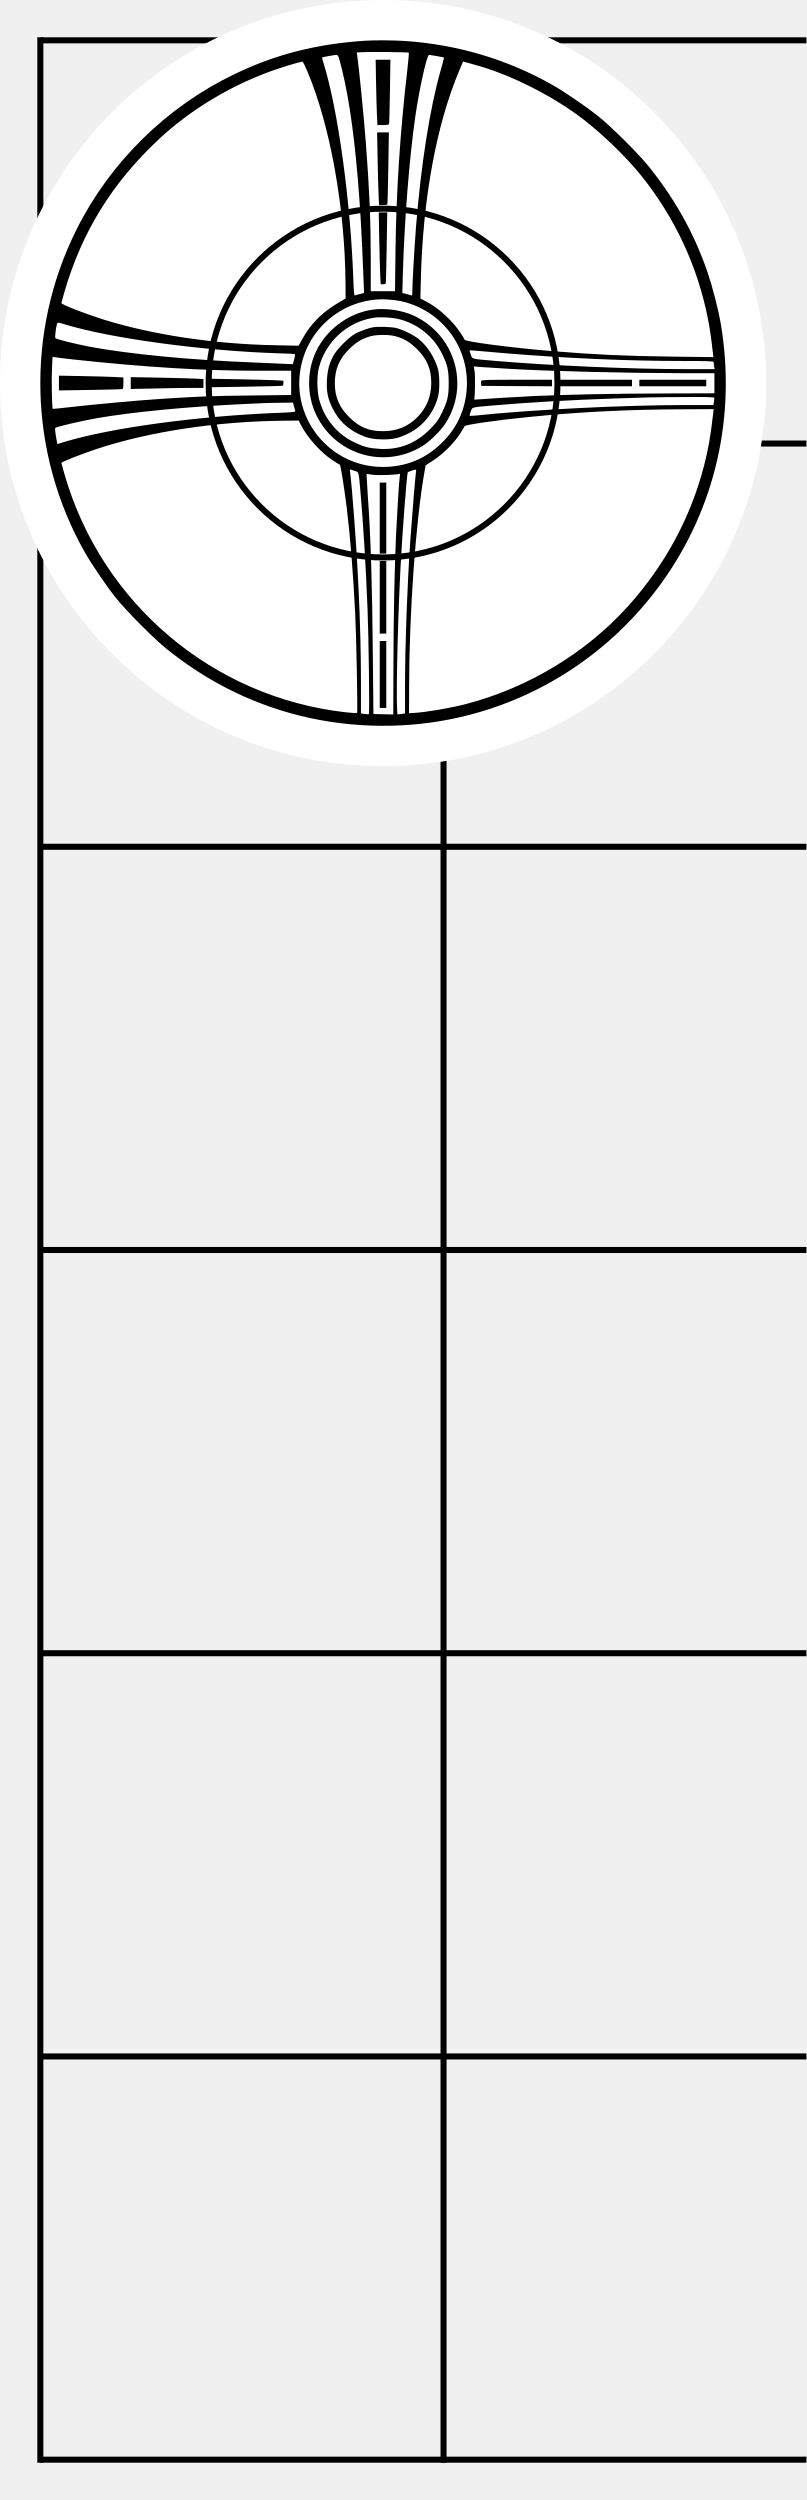
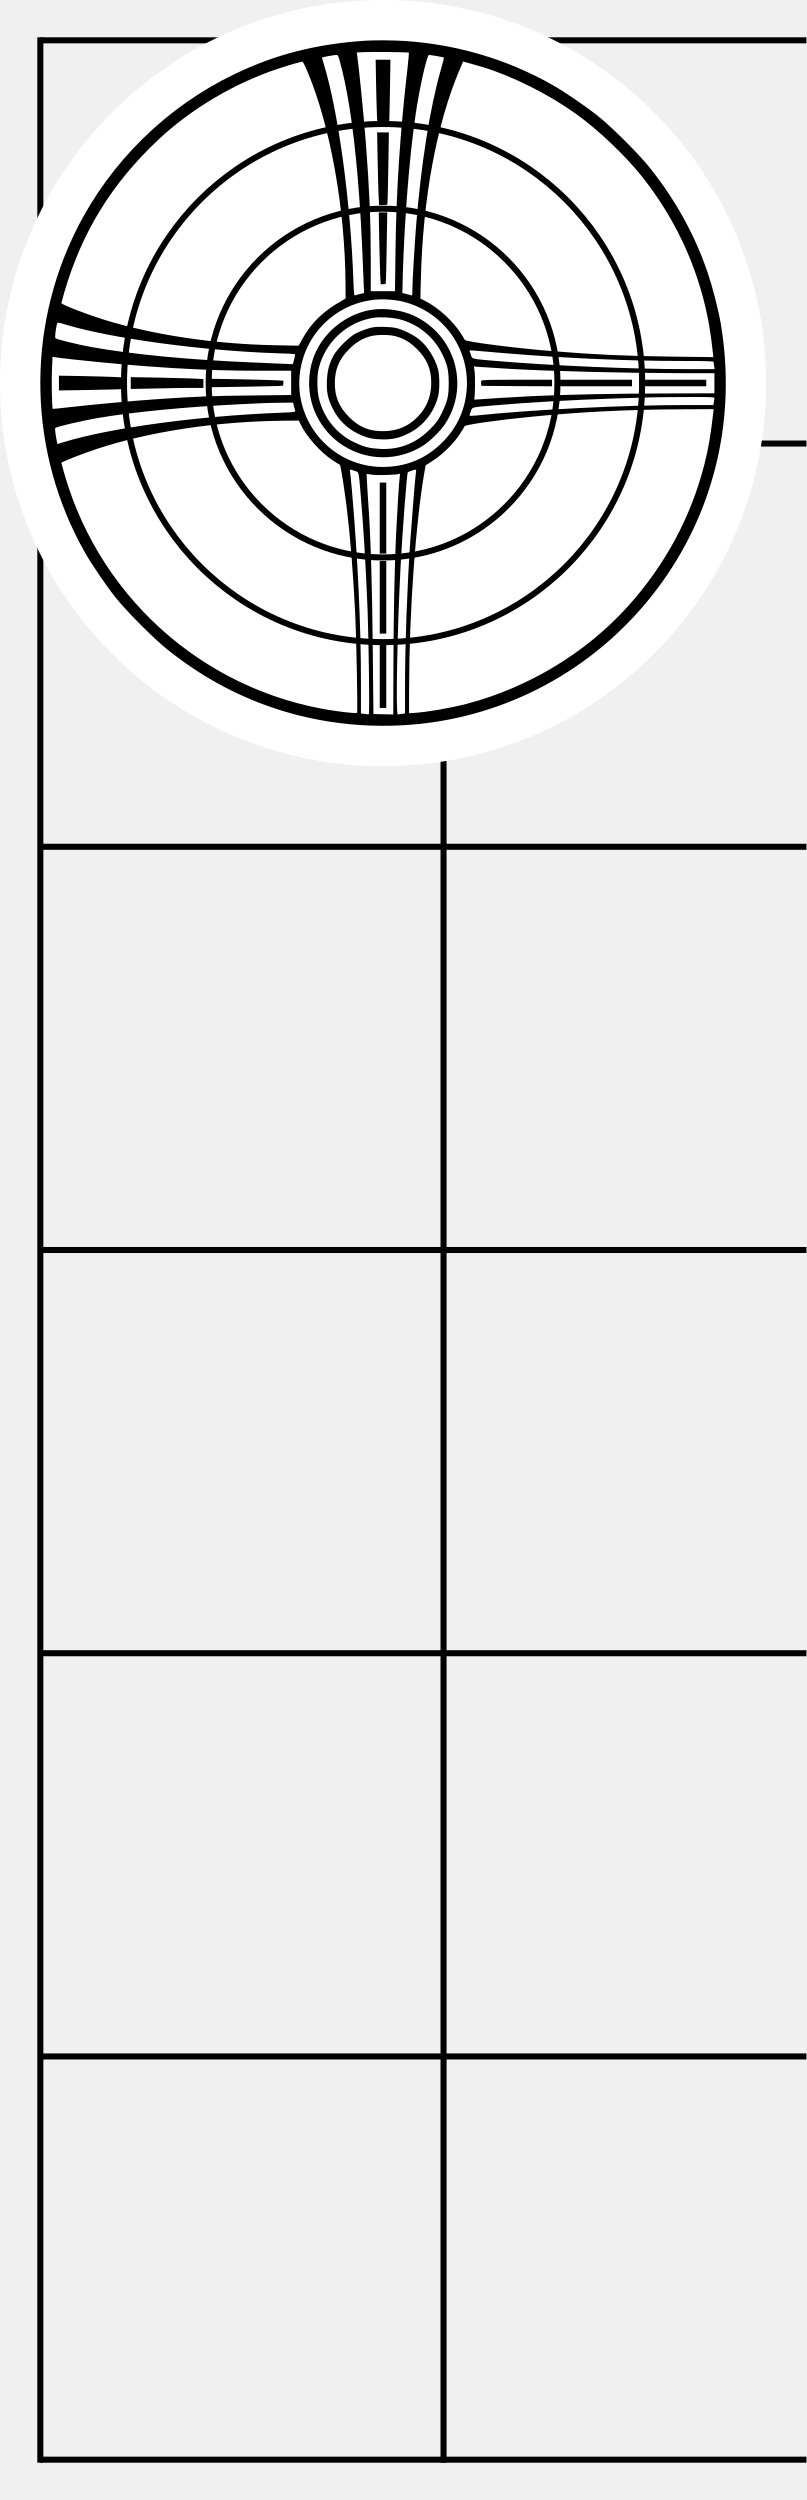
<svg xmlns="http://www.w3.org/2000/svg" xmlns:xlink="http://www.w3.org/1999/xlink" width="200mm" height="620mm" viewBox="0 0 200 620" version="1.1" id="svg8">
  <defs id="defs2" />
  <g id="layer1" transform="translate(0,323)">
    <path style="fill:none;stroke:#000000;stroke-width:1.5;stroke-linecap:butt;stroke-linejoin:miter;stroke-miterlimit:4;stroke-dasharray:none;stroke-opacity:1" d="M 10,287 H 200" id="path41" />
    <use x="0" y="0" xlink:href="#path41" id="use848" transform="translate(0,-100)" width="100%" height="100%" />
    <use x="0" y="0" xlink:href="#path41" id="use852" transform="translate(0,-200)" width="100%" height="100%" />
    <use x="0" y="0" xlink:href="#path41" id="use854" transform="translate(0,-300)" width="100%" height="100%" />
    <use x="0" y="0" xlink:href="#path41" id="use856" transform="translate(0,-400)" width="100%" height="100%" />
    <use x="0" y="0" xlink:href="#path41" id="use858" transform="translate(0,-500)" width="100%" height="100%" />
    <use x="0" y="0" xlink:href="#path41" id="use860" transform="translate(0,-600)" width="100%" height="100%" />
    <path style="fill:none;stroke:#000000;stroke-width:1.5;stroke-linecap:butt;stroke-linejoin:miter;stroke-miterlimit:4;stroke-dasharray:none;stroke-opacity:1" d="m 10,-313.75 v 601.5" id="path862" />
    <use x="0" y="0" xlink:href="#path862" id="use864" transform="translate(100)" width="100%" height="100%" />
    <circle style="opacity:1;fill:#ffffff;fill-opacity:1;fill-rule:nonzero;stroke:none;stroke-width:2;stroke-linecap:round;stroke-linejoin:round;stroke-miterlimit:4;stroke-dasharray:none;stroke-dashoffset:0;stroke-opacity:1;paint-order:markers stroke fill" id="path17" cx="95" cy="-228" r="95" />
    <path id="path354" style="fill:#000000;stroke:none;stroke-width:0.035" d="m 94.175,-155.74 v 8.3 h 0.81 0.81 v -8.3 -8.3 h -0.81 -0.81 z m 0,-19.131 v 9.009 h 0.81 0.81 v -9.009 -9.009 h -0.81 -0.81 z m 0,-19.637 v 8.806 h 0.81 0.81 v -8.806 -8.806 h -0.81 -0.81 z m 64.378,-33.505 v 0.81 h 8.3 8.3 v -0.81 -0.81 h -8.3 -8.3 z m -19.84,0 v 0.81 h 9.009 9.009 v -0.81 -0.81 h -9.009 -9.009 z m -19.354,-0.526 c -0.061,0.162 -0.081,0.506 -0.041,0.769 l 0.061,0.466 8.766,0.061 8.746,0.04 v -0.81 -0.81 h -8.705 c -7.369,0 -8.725,0.041 -8.827,0.283 z m -67.091,0.526 v 1.053 l 8.867,-0.142 c 4.859,-0.081 8.908,-0.182 9.009,-0.243 0.081,-0.041 0.142,-0.344 0.142,-0.668 v -0.567 l -2.065,-0.121 c -1.154,-0.061 -5.203,-0.162 -9.009,-0.243 l -6.944,-0.121 z m -19.84,0.02 v 1.458 l 5.932,-0.121 c 3.239,-0.081 7.308,-0.142 9.009,-0.142 h 3.077 v -1.093 -1.093 l -2.065,-0.121 c -1.154,-0.061 -5.203,-0.162 -9.009,-0.243 l -6.944,-0.121 z m -17.815,-0.02 v 1.842 l 7.754,-0.121 c 4.251,-0.081 7.855,-0.162 7.997,-0.223 0.162,-0.041 0.243,-0.526 0.243,-1.478 v -1.397 l -2.267,-0.121 c -1.255,-0.061 -4.859,-0.162 -7.997,-0.223 l -5.729,-0.101 z m 77.942,-13.827 c -1.053,0.162 -3.178,0.931 -4.353,1.539 -1.62,0.85 -4.656,3.887 -5.507,5.507 -1.113,2.146 -1.498,3.624 -1.62,6.175 -0.121,2.814 0.202,4.413 1.356,6.782 1.458,2.976 3.583,5.081 6.579,6.499 2.065,0.992 3.543,1.296 5.972,1.316 2.49,0 3.907,-0.324 6.175,-1.417 3.685,-1.761 6.418,-5.122 7.49,-9.232 0.405,-1.599 0.405,-5.081 0,-6.681 -0.729,-2.794 -2.632,-5.81 -4.717,-7.49 -1.437,-1.154 -3.988,-2.409 -5.709,-2.814 -1.215,-0.283 -4.413,-0.385 -5.668,-0.182 z m 5.365,2.186 c 2.207,0.567 3.725,1.458 5.486,3.219 2.51,2.51 3.543,4.94 3.543,8.422 0,3.34 -1.154,6.175 -3.462,8.503 -2.348,2.328 -5.081,3.442 -8.523,3.442 -3.502,0 -5.871,-0.992 -8.402,-3.523 -2.47,-2.47 -3.523,-4.98 -3.523,-8.381 0,-3.421 1.073,-5.992 3.543,-8.442 1.721,-1.721 3.28,-2.652 5.385,-3.219 1.458,-0.385 4.454,-0.405 5.952,-0.02 z m -5.446,-6.559 c -5.547,0.749 -10.79,4.373 -13.584,9.373 -2.814,5.041 -2.976,11.56 -0.425,16.823 4.778,9.798 16.702,13.361 26.075,7.774 1.883,-1.113 4.596,-3.725 5.851,-5.628 6.195,-9.454 2.531,-22.087 -7.814,-26.865 -2.834,-1.316 -6.944,-1.923 -10.102,-1.478 z m 6.66,2.409 c 4.535,1.154 8.503,4.393 10.527,8.604 1.336,2.733 1.599,3.988 1.62,7.187 0,3.3 -0.283,4.494 -1.741,7.49 -0.911,1.822 -1.296,2.348 -2.895,3.968 -3.543,3.543 -7.592,5.142 -12.471,4.879 -2.612,-0.142 -4.008,-0.506 -6.377,-1.66 -4.251,-2.045 -7.389,-5.891 -8.624,-10.527 -0.567,-2.146 -0.628,-5.851 -0.101,-7.895 1.66,-6.499 7.025,-11.418 13.584,-12.43 1.68,-0.263 4.616,-0.101 6.478,0.385 z m -5.081,-19.698 c 0.081,3.765 0.182,7.774 0.243,8.908 l 0.121,2.085 h 0.567 c 0.324,0 0.628,-0.061 0.668,-0.162 0.061,-0.081 0.162,-4.089 0.243,-8.908 l 0.142,-8.746 h -1.053 -1.053 z m -0.405,-19.941 c 0.081,3.705 0.182,7.774 0.243,9.009 l 0.121,2.288 h 0.972 c 0.547,0 1.032,-0.061 1.073,-0.162 0.061,-0.081 0.162,-4.13 0.243,-9.009 l 0.142,-8.847 h -1.458 -1.458 z m -0.385,-18.929 c 0.061,3.219 0.162,6.863 0.223,8.098 l 0.121,2.288 h 1.397 c 0.951,0 1.437,-0.081 1.498,-0.263 0.041,-0.121 0.121,-3.765 0.202,-8.098 l 0.121,-7.835 h -1.842 -1.822 z m -2.733,-10.527 c -12.228,0.83 -22.148,3.381 -32.29,8.24 -16.924,8.118 -30.893,21.844 -39.254,38.566 -12.673,25.306 -11.904,55.45 2.065,80.088 1.64,2.895 5.405,8.442 7.652,11.236 2.774,3.462 9.535,10.244 12.835,12.876 8.138,6.478 16.52,11.114 25.933,14.353 12.471,4.272 26.176,5.567 39.436,3.725 23.038,-3.219 43.728,-15.811 57.353,-34.902 13.179,-18.443 18.321,-41.096 14.515,-63.872 -0.607,-3.583 -2.045,-9.191 -3.32,-12.936 -3.239,-9.414 -7.875,-17.795 -14.353,-25.933 -2.632,-3.32 -9.434,-10.082 -12.876,-12.835 -2.814,-2.247 -8.381,-6.053 -11.236,-7.652 -11.195,-6.337 -23.524,-10.001 -36.541,-10.892 -2.713,-0.182 -7.774,-0.223 -9.92,-0.061 z m 10.871,2.956 c 0.041,0.061 -0.101,1.721 -0.324,3.725 -1.842,15.791 -2.814,30.65 -2.996,45.409 l -0.121,10.021 h -2.996 -3.016 v -7.693 c 0,-9.819 -0.324,-17.41 -1.215,-29.051 -0.526,-6.802 -1.741,-19.03 -2.146,-21.702 l -0.121,-0.749 1.498,-0.081 c 1.863,-0.121 11.296,0 11.438,0.121 z m -17.269,1.599 c 1.964,6.903 3.482,16.52 4.575,29.314 0.668,7.976 0.992,13.665 1.498,26.642 l 0.081,2.045 -1.053,0.263 c -0.567,0.142 -1.134,0.304 -1.255,0.344 -0.142,0.061 -0.263,-1.134 -0.344,-3.786 -0.688,-19.577 -3.806,-42.331 -7.41,-53.851 -0.223,-0.709 -0.385,-1.336 -0.344,-1.377 0.101,-0.081 2.935,-0.607 3.502,-0.628 0.364,-0.02 0.486,0.162 0.749,1.032 z m 24.192,-0.749 c 0.931,0.162 1.741,0.324 1.782,0.364 0.041,0.041 -0.344,1.478 -0.83,3.219 -2.632,9.151 -4.859,23.261 -6.094,38.627 -0.385,5 -0.911,13.807 -0.911,15.771 0,1.275 -0.041,1.458 -0.324,1.356 -0.182,-0.081 -0.749,-0.223 -1.255,-0.364 l -0.911,-0.223 0.121,-4.676 c 0.385,-13.179 1.599,-28.747 3.097,-39.092 0.972,-6.762 2.854,-15.285 3.401,-15.285 0.121,0 0.992,0.142 1.923,0.304 z m -32.108,3.765 c 5.648,13.321 9.353,33.869 9.474,52.717 l 0.02,3.644 -0.668,0.385 c -4.879,2.753 -7.713,5.466 -10.021,9.576 l -0.972,1.741 -6.094,-0.121 c -14.981,-0.304 -30.023,-2.571 -42.19,-6.337 -4.656,-1.458 -10.547,-3.745 -10.547,-4.13 0,-0.081 0.364,-1.356 0.79,-2.854 4.332,-14.779 11.742,-26.784 23.099,-37.493 8.26,-7.814 19.07,-14.212 30.083,-17.835 2.895,-0.952 5.588,-1.721 5.851,-1.66 0.121,0.041 0.648,1.093 1.174,2.369 z m 43.566,-1.012 c 7.308,2.227 16.277,6.721 22.978,11.519 5.405,3.846 12.167,10.264 16.277,15.386 8.341,10.426 13.928,22.411 16.499,35.327 0.506,2.551 0.83,4.838 1.316,9.09 l 0.061,0.587 -9.839,-0.121 c -12.268,-0.162 -19.354,-0.486 -30.185,-1.377 -9.738,-0.79 -21.662,-2.348 -21.662,-2.814 0,-0.081 -0.445,-0.85 -1.012,-1.68 -1.964,-3.037 -5.486,-6.235 -8.584,-7.835 l -1.377,-0.709 0.121,-4.919 c 0.506,-20.022 3.887,-38.262 9.515,-51.603 l 0.952,-2.247 1.458,0.385 c 0.81,0.223 2.369,0.668 3.482,1.012 z m -20.569,57.98 c 10.122,2.126 17.086,11.155 16.56,21.439 -0.283,5.385 -2.389,10.062 -6.256,13.807 -3.765,3.685 -8.199,5.628 -13.442,5.891 -14.293,0.749 -25.022,-12.795 -21.014,-26.581 2.632,-9.151 11.296,-15.386 20.771,-14.941 1.073,0.041 2.591,0.223 3.381,0.385 z m -82.902,5.871 c 11.276,3.421 34.173,6.519 52.656,7.106 2.126,0.061 3.948,0.142 4.089,0.182 0.162,0.061 0.142,0.405 -0.101,1.296 l -0.324,1.215 -2.146,-0.081 c -1.174,-0.061 -4.494,-0.202 -7.389,-0.324 -15.851,-0.628 -30.711,-2.045 -40.793,-3.907 -3.239,-0.607 -8.28,-1.842 -8.563,-2.126 -0.162,-0.162 0.081,-2.409 0.385,-3.523 0.142,-0.445 0.223,-0.445 2.186,0.162 z m 108.936,7.086 c 15.123,1.255 30.266,1.923 43.89,1.923 6.134,0 7.835,0.061 7.835,0.243 0,0.142 0.061,0.607 0.121,1.012 l 0.142,0.769 h -7.065 c -13.645,0 -33.12,-0.85 -47.15,-2.024 -6.316,-0.547 -5.871,-0.425 -6.256,-1.559 -0.182,-0.526 -0.324,-0.992 -0.324,-1.032 0,-0.061 0.668,-0.041 1.478,0.041 0.79,0.081 4.11,0.364 7.329,0.628 z m -107.398,1.518 c 18.159,1.964 32.452,2.834 46.563,2.834 h 7.794 v 3.016 2.996 l -10.224,0.121 c -9.94,0.121 -12.45,0.223 -22.168,0.85 -5.83,0.385 -16.661,1.377 -22.35,2.024 -2.389,0.283 -4.373,0.486 -4.393,0.445 -0.182,-0.182 -0.324,-7.369 -0.182,-9.92 l 0.142,-2.996 0.547,0.101 c 0.283,0.061 2.207,0.283 4.272,0.526 z m 108.005,2.328 c 10.527,0.628 29.314,1.093 44.295,1.113 h 7.025 v 2.49 2.49 l -12.795,0.041 c -12.693,0.041 -23.443,0.263 -32.047,0.648 -3.907,0.182 -13.24,0.749 -14.374,0.871 -0.263,0.02 -0.385,-0.061 -0.324,-0.263 0.182,-0.81 0.243,-5.709 0.061,-6.762 l -0.182,-1.194 1.741,0.142 c 0.952,0.061 3.927,0.263 6.6,0.425 z m 51.32,7.227 c 0,0.142 -0.061,0.607 -0.121,1.012 l -0.142,0.769 h -6.903 c -15.224,0 -38.303,1.154 -52.089,2.612 -0.81,0.081 -1.478,0.081 -1.478,0.02 0,-0.081 0.142,-0.547 0.324,-1.053 0.364,-1.093 0,-0.992 5.547,-1.478 8.665,-0.749 19.556,-1.377 29.861,-1.721 8.928,-0.304 9.576,-0.324 17.775,-0.364 5.668,-0.041 7.227,0.02 7.227,0.202 z m -104.28,2.065 c 0.121,0.486 0.263,1.012 0.324,1.174 0.101,0.263 -0.425,0.324 -3.482,0.445 -20.427,0.769 -42.352,3.745 -53.932,7.288 l -1.579,0.486 -0.101,-0.526 c -0.385,-1.943 -0.547,-3.34 -0.405,-3.482 0.304,-0.304 6.701,-1.782 10.406,-2.429 8.827,-1.518 22.046,-2.794 35.428,-3.442 2.51,-0.121 5.061,-0.243 5.668,-0.263 0.607,-0.041 2.531,-0.081 4.272,-0.101 l 3.178,-0.041 z m 103.976,1.782 c -0.648,5.628 -1.215,8.887 -2.227,12.815 -3.32,12.957 -9.677,24.739 -18.848,34.962 -10.345,11.519 -24.678,20.204 -39.963,24.233 -4.11,1.073 -10.163,2.126 -13.321,2.288 l -1.073,0.061 0.02,-6.276 c 0.02,-18.787 1.66,-41.582 3.867,-53.911 l 0.223,-1.275 1.964,-1.275 c 2.45,-1.62 4.96,-4.13 6.519,-6.478 0.648,-0.992 1.194,-1.883 1.194,-1.964 0,-0.344 8.3,-1.539 15.993,-2.288 12.531,-1.255 24.597,-1.862 38.121,-1.903 l 7.652,-0.04 z m -102.336,2.693 c 1.518,3.118 4.96,6.984 7.997,8.968 0.891,0.567 1.68,1.073 1.761,1.093 0.182,0.081 1.073,5.648 1.68,10.487 0.911,7.47 1.64,16.783 2.126,26.622 0.304,6.215 0.628,24.253 0.466,24.415 -0.101,0.081 -1.336,0.02 -2.794,-0.142 -32.999,-3.705 -60.531,-26.986 -69.763,-58.993 -0.425,-1.498 -0.79,-2.794 -0.79,-2.854 0,-0.243 5.041,-2.227 8.705,-3.442 13.098,-4.332 29.78,-6.863 46.401,-7.025 l 3.765,-0.041 z m 13.422,11.56 c 1.093,0.364 0.972,-0.041 1.458,5.446 0.688,7.997 1.296,17.775 1.741,28.849 0.283,7.207 0.526,25.933 0.324,26.055 -0.081,0.041 -0.547,0.02 -1.053,-0.061 l -0.911,-0.121 v -7.733 c 0,-14.171 -0.79,-30.812 -2.227,-47.494 -0.243,-2.612 -0.466,-4.879 -0.506,-5.021 -0.121,-0.324 0.041,-0.304 1.174,0.081 z m 15.224,0.121 c -0.121,0.587 -1.012,11.216 -1.417,17.066 -0.79,11.56 -1.316,25.954 -1.316,36.258 v 6.701 l -0.749,0.142 c -0.425,0.061 -0.891,0.121 -1.053,0.121 -0.526,0 -0.121,-20.953 0.688,-36.541 0.445,-8.604 1.579,-23.302 1.802,-23.524 0.101,-0.101 1.64,-0.648 1.903,-0.648 0.162,-0.02 0.223,0.142 0.142,0.425 z m -7.288,0.911 c 1.458,-0.061 2.794,-0.162 2.996,-0.243 0.324,-0.142 0.364,-0.081 0.263,0.526 -0.162,0.931 -0.668,8.948 -0.931,14.556 -0.385,8.725 -0.607,19.415 -0.648,31.946 l -0.041,12.612 -2.47,-0.061 -2.45,-0.061 -0.142,-13.969 c -0.162,-18.342 -0.526,-30.205 -1.255,-40.165 -0.142,-2.267 -0.283,-4.413 -0.283,-4.778 v -0.648 l 1.174,0.182 c 0.628,0.121 2.348,0.162 3.786,0.101 z" />
    <circle style="opacity:1;fill:none;fill-opacity:1;fill-rule:nonzero;stroke:#000000;stroke-width:1.5;stroke-linecap:round;stroke-linejoin:round;stroke-miterlimit:4;stroke-dasharray:none;stroke-dashoffset:0;stroke-opacity:1;paint-order:markers stroke fill" id="path972" cx="95" cy="-228" r="43.25" />
+     <circle r="64.25" cy="-228" cx="95" id="circle974" style="opacity:1;fill:none;fill-opacity:1;fill-rule:nonzero;stroke:#000000;stroke-width:1.5;stroke-linecap:round;stroke-linejoin:round;stroke-miterlimit:4;stroke-dasharray:none;stroke-dashoffset:0;stroke-opacity:1;paint-order:markers stroke fill" />
  </g>
</svg>
